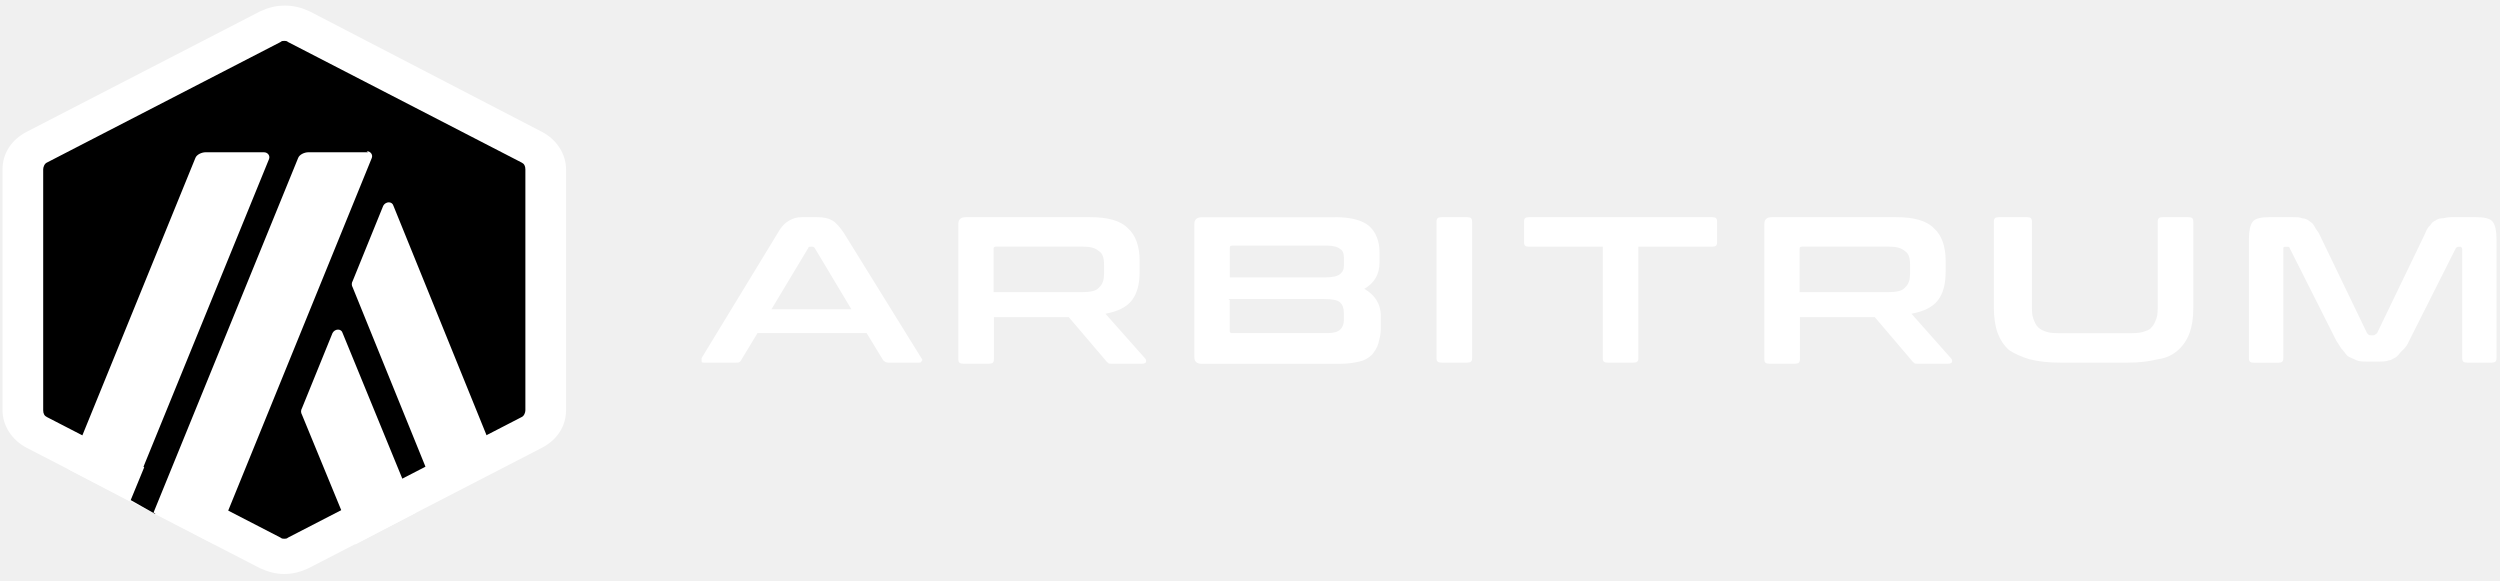
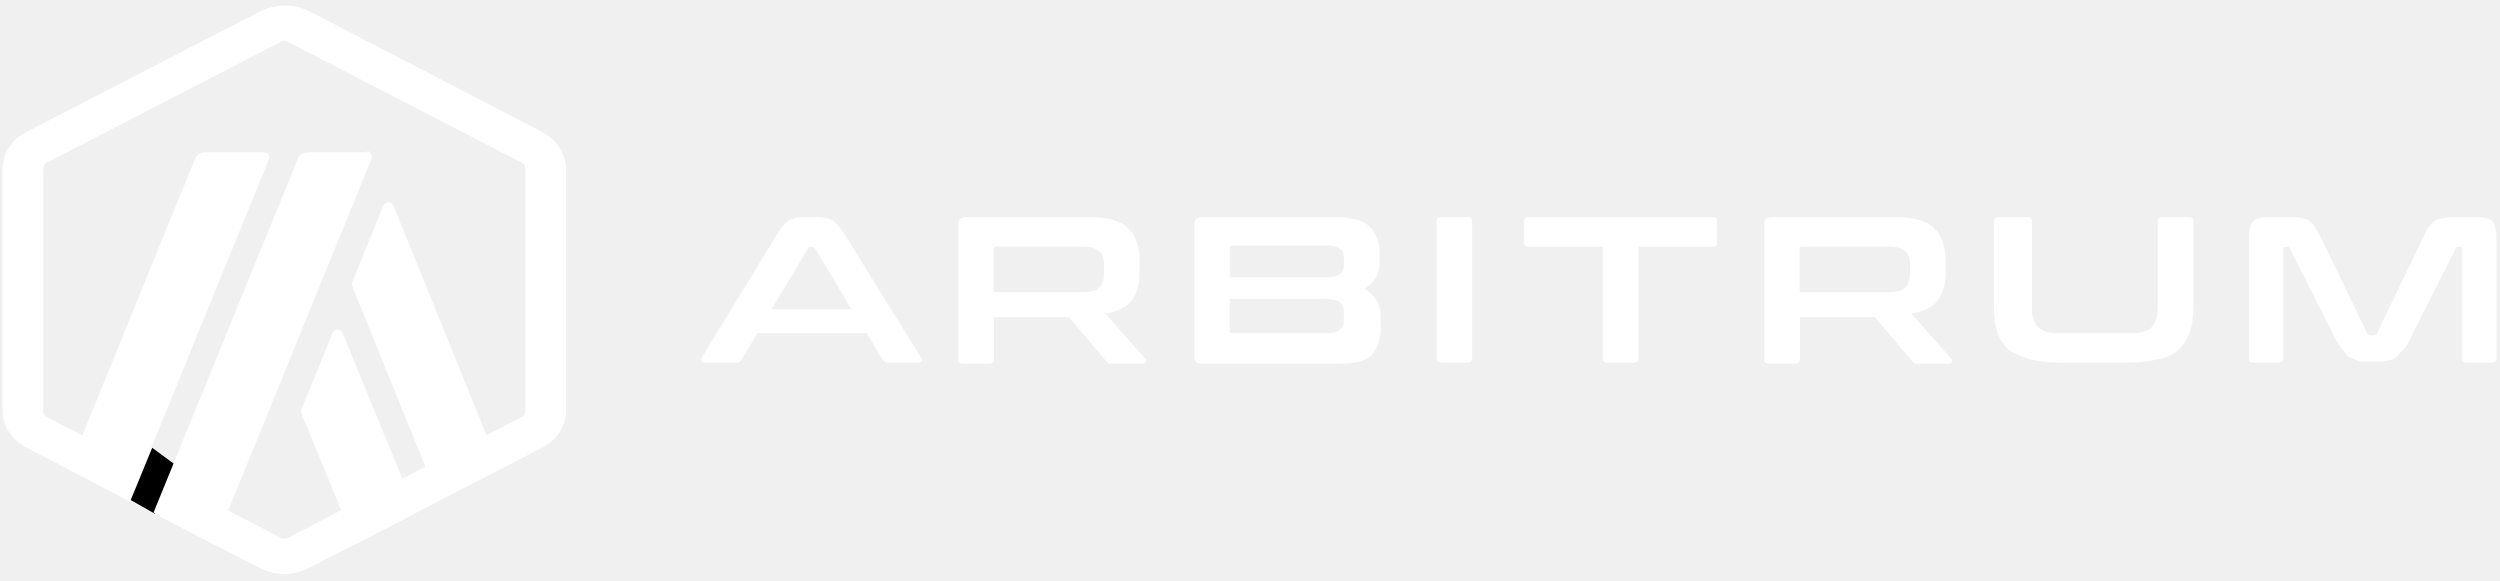
<svg xmlns="http://www.w3.org/2000/svg" width="297" height="69" viewBox="0 0 297 69" fill="none">
-   <path d="M3.011 21.197V47.663C3.011 49.285 4.065 50.907 5.581 51.713L31.215 64.946C32.873 65.752 34.839 65.752 36.496 64.946L62.131 51.713C63.788 50.907 64.7 49.285 64.7 47.663V21.197C64.7 19.574 63.646 17.952 62.131 17.146L36.484 3.913C34.827 3.107 32.861 3.107 31.203 3.913L5.569 17.146C3.911 17.952 3.011 19.574 3.011 21.197Z" fill="black" />
+   <path d="M3.011 21.197V47.663C3.011 49.285 4.065 50.907 5.581 51.713L31.215 64.946C32.873 65.752 34.839 65.752 36.496 64.946L62.131 51.713C63.788 50.907 64.7 49.285 64.7 47.663V21.197C64.7 19.574 63.646 17.952 62.131 17.146L36.484 3.913C34.827 3.107 32.861 3.107 31.203 3.913L5.569 17.146C3.911 17.952 3.011 19.574 3.011 21.197Z" />
  <path d="M45.53 24.441C45.838 23.901 46.584 23.901 46.738 24.441L59.396 55.636L52.161 59.422L41.907 34.165C41.753 33.9 41.753 33.624 41.907 33.359L45.53 24.441Z" fill="white" />
  <path d="M35.88 48.479L39.504 39.562C39.8 39.021 40.557 39.021 40.7 39.562L49.449 60.896L42.215 64.681L35.88 49.285C35.727 49.02 35.727 48.744 35.88 48.479Z" fill="white" />
  <path d="M33.773 4.857C33.927 4.857 34.069 4.857 34.223 4.995L61.965 19.309C62.261 19.447 62.415 19.712 62.415 20.115V48.744C62.415 49.009 62.261 49.423 61.965 49.55L34.223 63.865C34.069 64.002 33.927 64.002 33.773 64.002C33.619 64.002 33.477 64.002 33.323 63.865L5.581 49.55C5.285 49.412 5.131 49.147 5.131 48.744V20.115C5.131 19.85 5.285 19.436 5.581 19.309L33.323 4.995C33.465 4.857 33.619 4.857 33.773 4.857ZM33.773 0.668C32.719 0.668 31.807 0.934 30.907 1.347L3.165 15.662C1.354 16.605 0.3 18.228 0.3 20.115V48.744C0.3 50.504 1.354 52.254 3.165 53.198L30.907 67.512C31.807 67.915 32.719 68.191 33.773 68.191C34.827 68.191 35.738 67.926 36.638 67.512L64.38 53.198C66.192 52.254 67.246 50.632 67.246 48.744V20.115C67.246 18.355 66.192 16.605 64.38 15.662L36.78 1.347C35.88 0.944 34.969 0.668 33.915 0.668H33.773Z" fill="white" />
  <path d="M15.527 59.411L18.084 53.198L23.211 56.983L18.392 61.034L15.527 59.411Z" fill="black" />
  <path d="M36.626 18.09H43.719L43.565 17.963C44.015 17.963 44.323 18.366 44.169 18.768L25.473 64.681L18.238 60.896L35.419 18.768C35.573 18.355 36.176 18.09 36.626 18.09Z" fill="white" />
  <path d="M24.419 18.09H31.357C31.807 18.09 32.115 18.493 31.961 18.896L15.373 59.549L8.138 55.764L23.211 18.768C23.365 18.355 23.969 18.09 24.419 18.09Z" fill="white" />
  <path fill-rule="evenodd" clip-rule="evenodd" d="M98.895 26.201C98.445 25.936 97.842 25.799 97.084 25.799H95.26C94.656 25.799 94.218 25.936 93.757 26.201C93.295 26.466 92.845 26.88 92.395 27.686L83.349 42.541V42.944C83.349 43.082 83.503 43.082 83.799 43.082H87.422C87.73 43.082 87.872 43.082 88.026 42.817L89.991 39.572H102.957L104.934 42.817L104.952 42.832C105.1 42.955 105.253 43.082 105.538 43.082H109.007C109.303 43.082 109.457 43.082 109.457 42.944C109.611 42.806 109.611 42.679 109.457 42.541L100.257 27.686C99.795 27.007 99.345 26.466 98.895 26.201ZM101.145 36.741H91.649L96.03 29.446C96.03 29.308 96.172 29.308 96.326 29.308H96.48C96.538 29.308 96.572 29.308 96.603 29.318C96.648 29.331 96.685 29.364 96.776 29.446L101.145 36.741Z" fill="white" />
  <path fill-rule="evenodd" clip-rule="evenodd" d="M134.026 27.145C133.126 26.201 131.61 25.799 129.503 25.799H114.75C114.146 25.799 113.85 26.064 113.85 26.604V42.669C113.85 43.071 114.004 43.209 114.454 43.209H117.473C117.923 43.209 118.077 43.071 118.077 42.669V37.674H126.969L131.338 42.806C131.392 42.854 131.425 42.904 131.454 42.947C131.502 43.018 131.538 43.071 131.634 43.071C131.634 43.209 131.788 43.209 132.084 43.209H135.707C136.003 43.209 136.157 43.082 136.157 42.944C136.157 42.806 136.157 42.679 136.003 42.541L131.326 37.271C132.83 36.996 133.884 36.455 134.488 35.649C135.092 34.843 135.388 33.762 135.388 32.277V30.93C135.388 29.308 134.926 27.951 134.026 27.145ZM128.591 34.705H118.041V29.563C118.041 29.436 118.041 29.298 118.337 29.298H128.591C129.503 29.298 130.107 29.436 130.557 29.838C131.007 30.114 131.16 30.655 131.16 31.461V32.542C131.16 33.221 131.007 33.762 130.557 34.165C130.249 34.568 129.491 34.705 128.591 34.705Z" fill="white" />
  <path fill-rule="evenodd" clip-rule="evenodd" d="M158.607 25.799C160.572 25.799 161.922 26.201 162.68 26.88C163.438 27.559 163.888 28.64 163.888 29.987V31.206C163.888 32.553 163.284 33.634 162.076 34.313C163.284 34.992 164.042 36.073 164.042 37.558V39.042C164.042 39.682 163.905 40.199 163.77 40.709L163.746 40.802C163.604 41.343 163.296 41.746 162.988 42.149C162.538 42.552 162.088 42.828 161.484 42.955C160.88 43.093 160.122 43.22 159.223 43.22H142.788C142.184 43.22 141.888 42.955 141.888 42.414V26.615C141.888 26.074 142.184 25.809 142.788 25.809H158.607V25.799ZM146.103 32.956H157.399C158.299 32.956 158.903 32.818 159.211 32.553C159.519 32.288 159.661 32.012 159.661 31.471V30.666C159.661 30.125 159.507 29.722 159.211 29.584C158.915 29.319 158.311 29.181 157.707 29.181H146.399C146.103 29.181 146.103 29.319 146.103 29.446V32.956ZM146.091 35.66V39.307C146.091 39.572 146.245 39.572 146.387 39.572H157.695C158.453 39.572 158.903 39.434 159.199 39.169C159.495 38.904 159.649 38.491 159.649 38.088V37.144C159.649 36.603 159.495 36.2 159.199 35.925C158.903 35.649 158.299 35.522 157.233 35.522H145.937L146.091 35.66Z" fill="white" />
  <path d="M174.887 26.339C174.887 25.936 174.734 25.799 174.284 25.799H171.264C170.814 25.799 170.66 25.936 170.66 26.339V42.541C170.66 42.944 170.814 43.082 171.264 43.082H174.284C174.734 43.082 174.887 42.944 174.887 42.541V26.339Z" fill="white" />
  <path d="M203.387 25.799C203.837 25.799 203.991 25.936 203.991 26.339V28.767C203.991 29.17 203.837 29.308 203.387 29.308H194.637V42.541C194.637 42.944 194.483 43.082 194.033 43.082H191.014C190.564 43.082 190.41 42.944 190.41 42.541V29.308H181.66C181.21 29.308 181.056 29.17 181.056 28.767V26.339C181.056 25.936 181.21 25.799 181.66 25.799H203.387Z" fill="white" />
  <path fill-rule="evenodd" clip-rule="evenodd" d="M229.78 27.145C228.88 26.201 227.364 25.799 225.257 25.799H210.504C209.9 25.799 209.604 26.064 209.604 26.604V42.669C209.604 43.071 209.758 43.209 210.207 43.209H213.227C213.677 43.209 213.831 43.071 213.831 42.669V37.674H222.723L227.092 42.806C227.146 42.854 227.179 42.904 227.208 42.947C227.256 43.018 227.292 43.071 227.388 43.071C227.388 43.209 227.542 43.209 227.838 43.209H231.461C231.757 43.209 231.911 43.082 231.911 42.944C231.911 42.806 231.911 42.679 231.757 42.541L227.08 37.271C228.584 36.996 229.638 36.455 230.242 35.649C230.846 34.843 231.142 33.762 231.142 32.277V30.93C231.142 29.308 230.68 27.951 229.78 27.145ZM224.345 34.705H213.795V29.563C213.795 29.436 213.795 29.298 214.091 29.298H224.345C225.257 29.298 225.861 29.436 226.311 29.838C226.761 30.114 226.914 30.655 226.914 31.461V32.542C226.914 33.221 226.761 33.762 226.311 34.165C226.003 34.568 225.245 34.705 224.345 34.705Z" fill="white" />
  <path d="M240.791 25.799C241.241 25.799 241.395 25.936 241.395 26.339V36.2C241.395 36.879 241.395 37.42 241.549 37.823L241.573 37.887L241.575 37.89C241.719 38.27 241.862 38.644 242.153 38.904C242.461 39.18 242.757 39.307 243.207 39.445C243.657 39.583 244.261 39.583 245.018 39.583H252.715C253.472 39.583 254.076 39.583 254.526 39.445L254.583 39.428C255.014 39.296 255.432 39.168 255.58 38.904C255.87 38.644 256.024 38.241 256.175 37.846L256.184 37.823C256.338 37.42 256.338 36.879 256.338 36.2V26.339C256.338 25.936 256.492 25.799 256.942 25.799H259.961C260.411 25.799 260.565 25.936 260.565 26.339V36.603C260.565 37.823 260.411 38.766 260.115 39.572C259.819 40.378 259.357 41.057 258.753 41.597C258.149 42.138 257.392 42.541 256.338 42.679C255.284 42.944 254.23 43.082 252.715 43.082H244.722C243.361 43.082 242.153 42.944 241.099 42.679C240.199 42.414 239.288 42.001 238.684 41.597C238.08 41.057 237.63 40.378 237.322 39.572C237.026 38.766 236.872 37.685 236.872 36.603V26.339C236.872 25.936 237.026 25.799 237.476 25.799H240.791Z" fill="white" />
  <path d="M273.507 25.936C273.211 25.799 272.903 25.799 272.453 25.799H269.587C268.676 25.799 267.918 25.936 267.622 26.339C267.326 26.742 267.172 27.421 267.172 28.364V42.552C267.172 42.955 267.326 43.093 267.776 43.093H270.653C271.103 43.093 271.257 42.955 271.257 42.552V29.584C271.257 29.457 271.257 29.319 271.411 29.319H271.707C271.849 29.319 272.003 29.319 272.003 29.457L277.58 40.527C277.706 40.691 277.806 40.858 277.901 41.016C278.037 41.243 278.163 41.452 278.338 41.608C278.393 41.681 278.443 41.748 278.49 41.812C278.705 42.102 278.853 42.301 279.095 42.414C279.294 42.506 279.492 42.594 279.693 42.683C279.793 42.727 279.893 42.771 279.995 42.817C280.303 42.955 280.753 42.955 281.203 42.955H282.564C283.015 42.955 283.476 42.955 283.772 42.817C283.974 42.817 284.182 42.694 284.387 42.571C284.483 42.514 284.578 42.458 284.672 42.414C284.83 42.278 284.944 42.142 285.06 42.004C285.17 41.874 285.28 41.742 285.43 41.608C285.738 41.333 286.034 40.929 286.188 40.527L291.765 29.457C291.765 29.457 291.907 29.319 292.061 29.319H292.357C292.357 29.319 292.51 29.446 292.51 29.584V42.541C292.51 42.944 292.664 43.082 293.114 43.082H295.98C296.43 43.082 296.584 42.944 296.584 42.541V28.364C296.584 27.421 296.43 26.742 296.134 26.339C295.826 25.936 295.068 25.799 294.168 25.799H291.149C290.903 25.799 290.702 25.84 290.521 25.877C290.371 25.908 290.234 25.936 290.095 25.936C289.787 25.936 289.491 26.064 289.337 26.201C289.029 26.339 288.887 26.477 288.733 26.742C288.426 27.007 288.284 27.283 288.13 27.686L282.399 39.572L282.343 39.619C282.21 39.731 282.084 39.837 281.949 39.837H281.653C281.435 39.837 281.378 39.769 281.301 39.678C281.274 39.645 281.244 39.609 281.203 39.572L275.472 27.686C275.214 27.348 275.073 27.1 274.943 26.873L274.868 26.742C274.761 26.551 274.585 26.431 274.437 26.329C274.371 26.285 274.311 26.244 274.264 26.201C274.11 26.074 273.803 25.936 273.507 25.936Z" fill="white" />
</svg>
